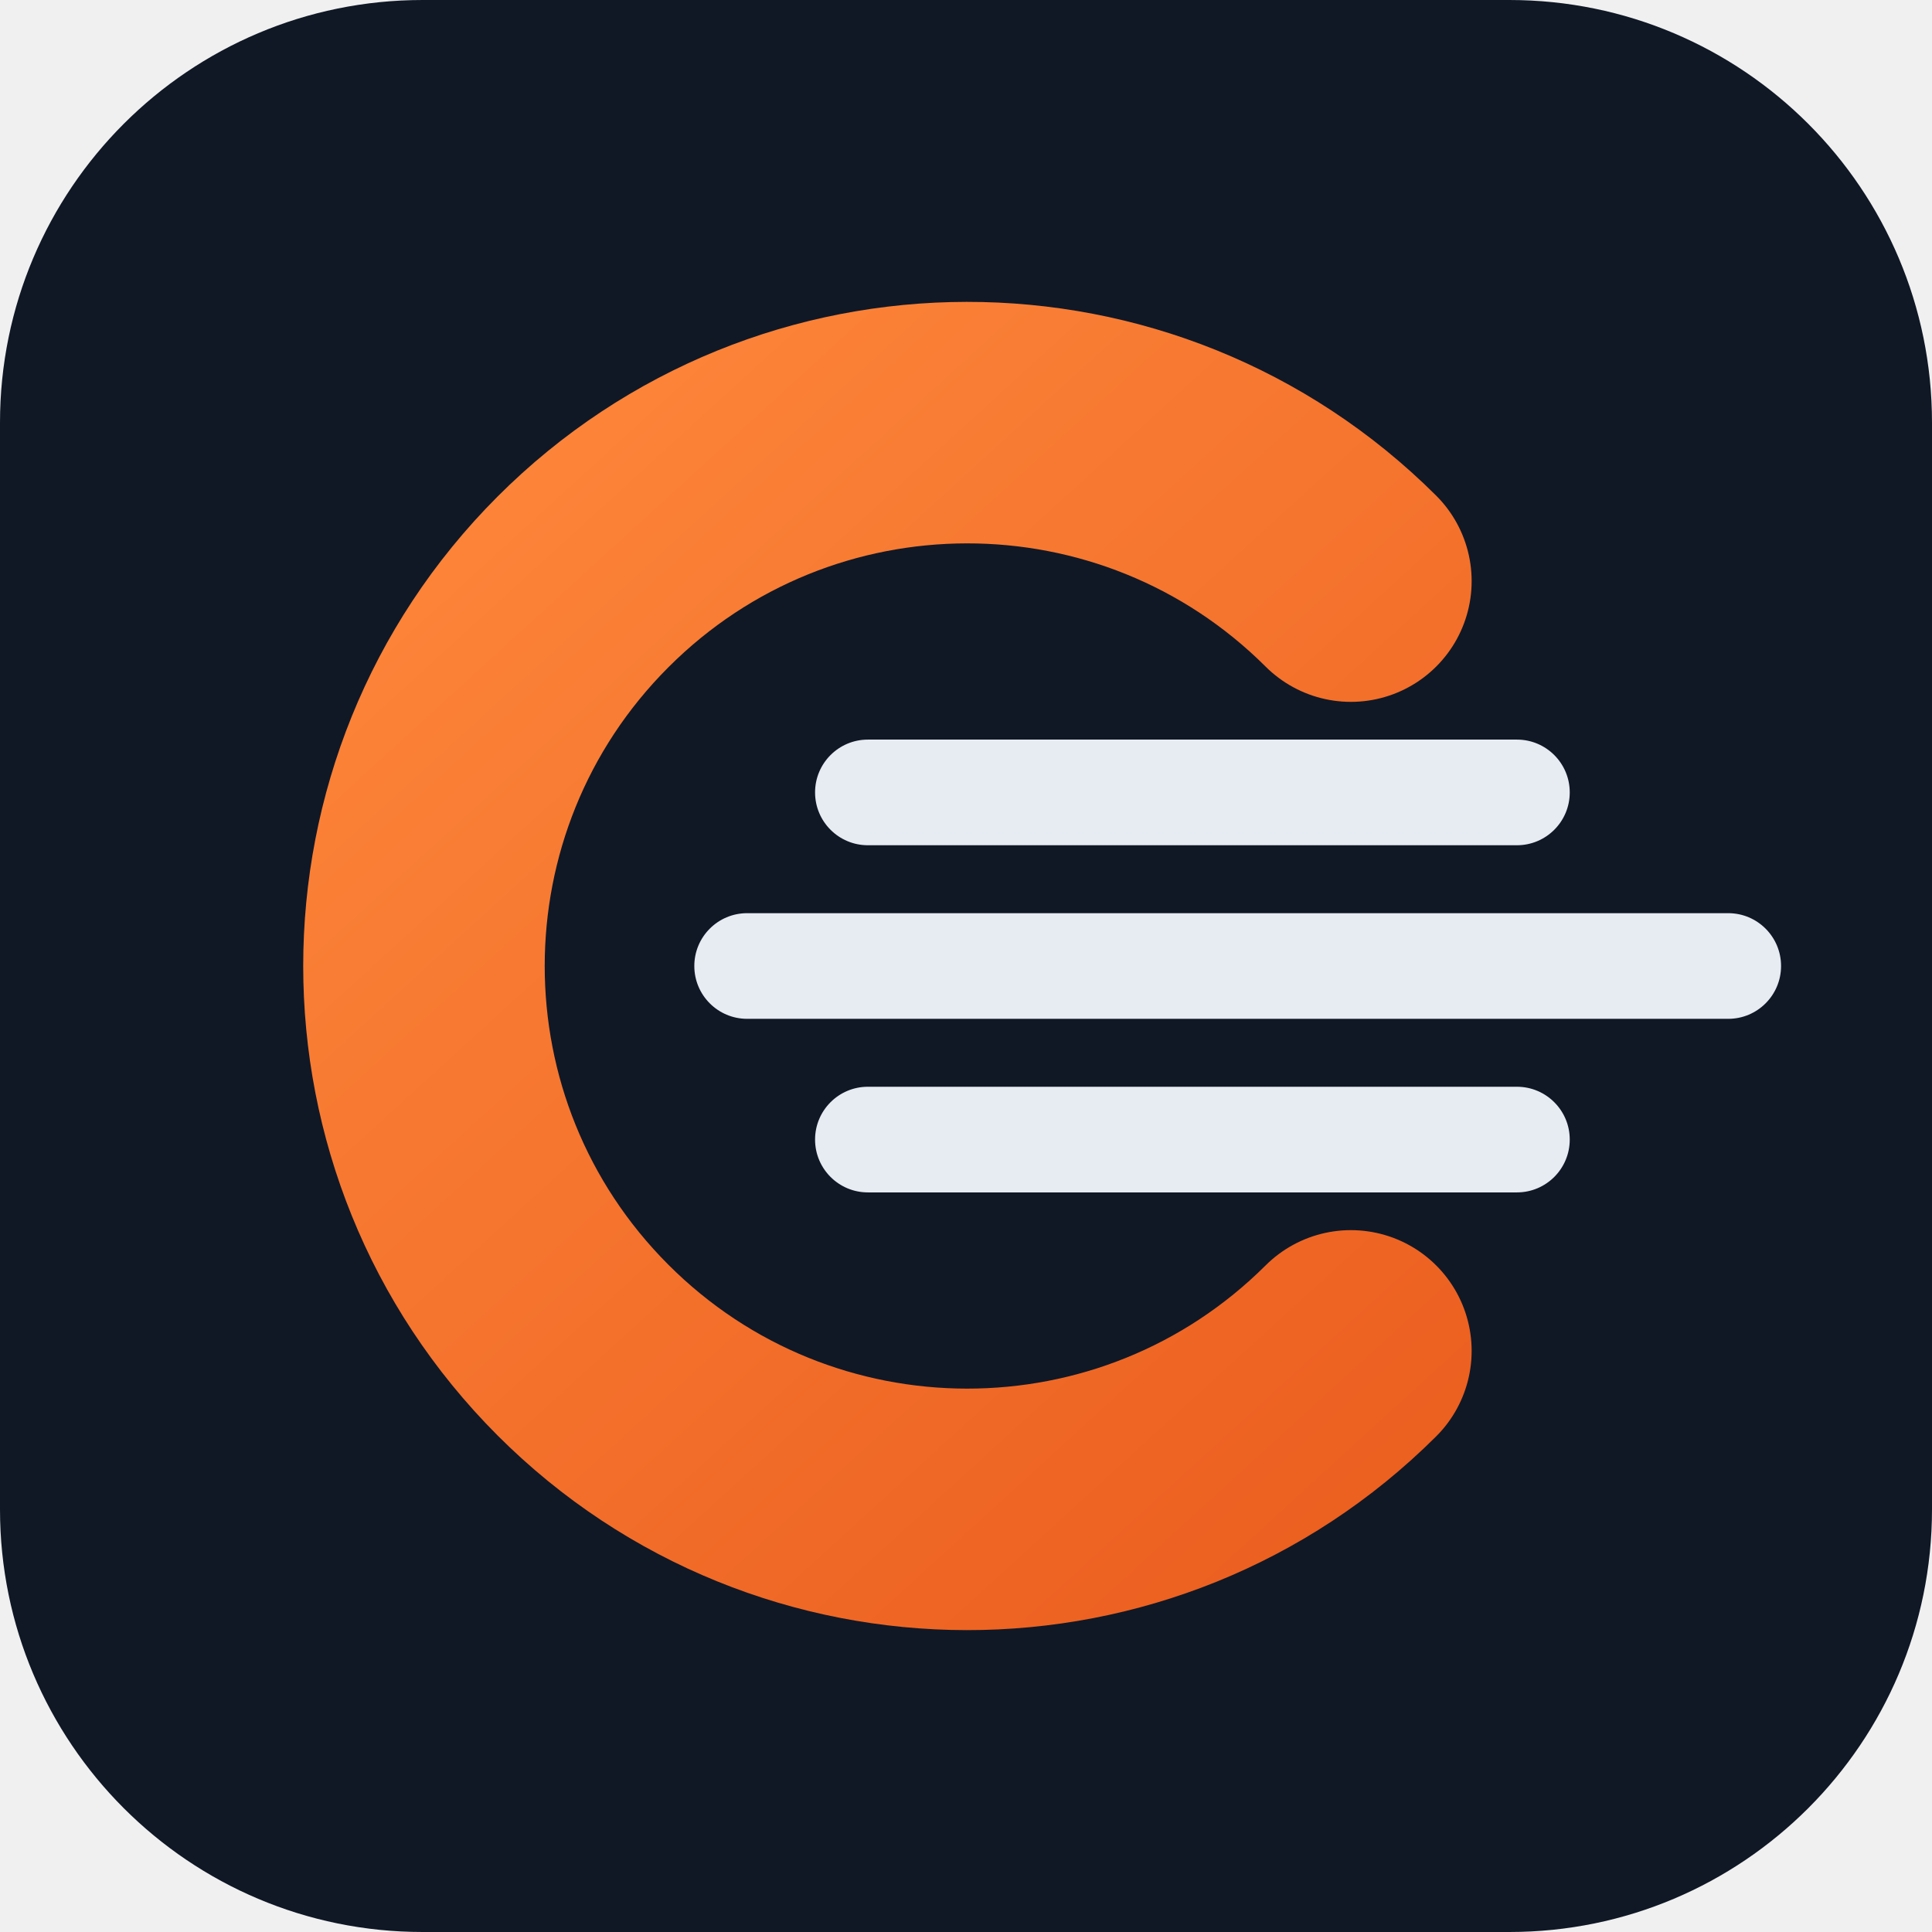
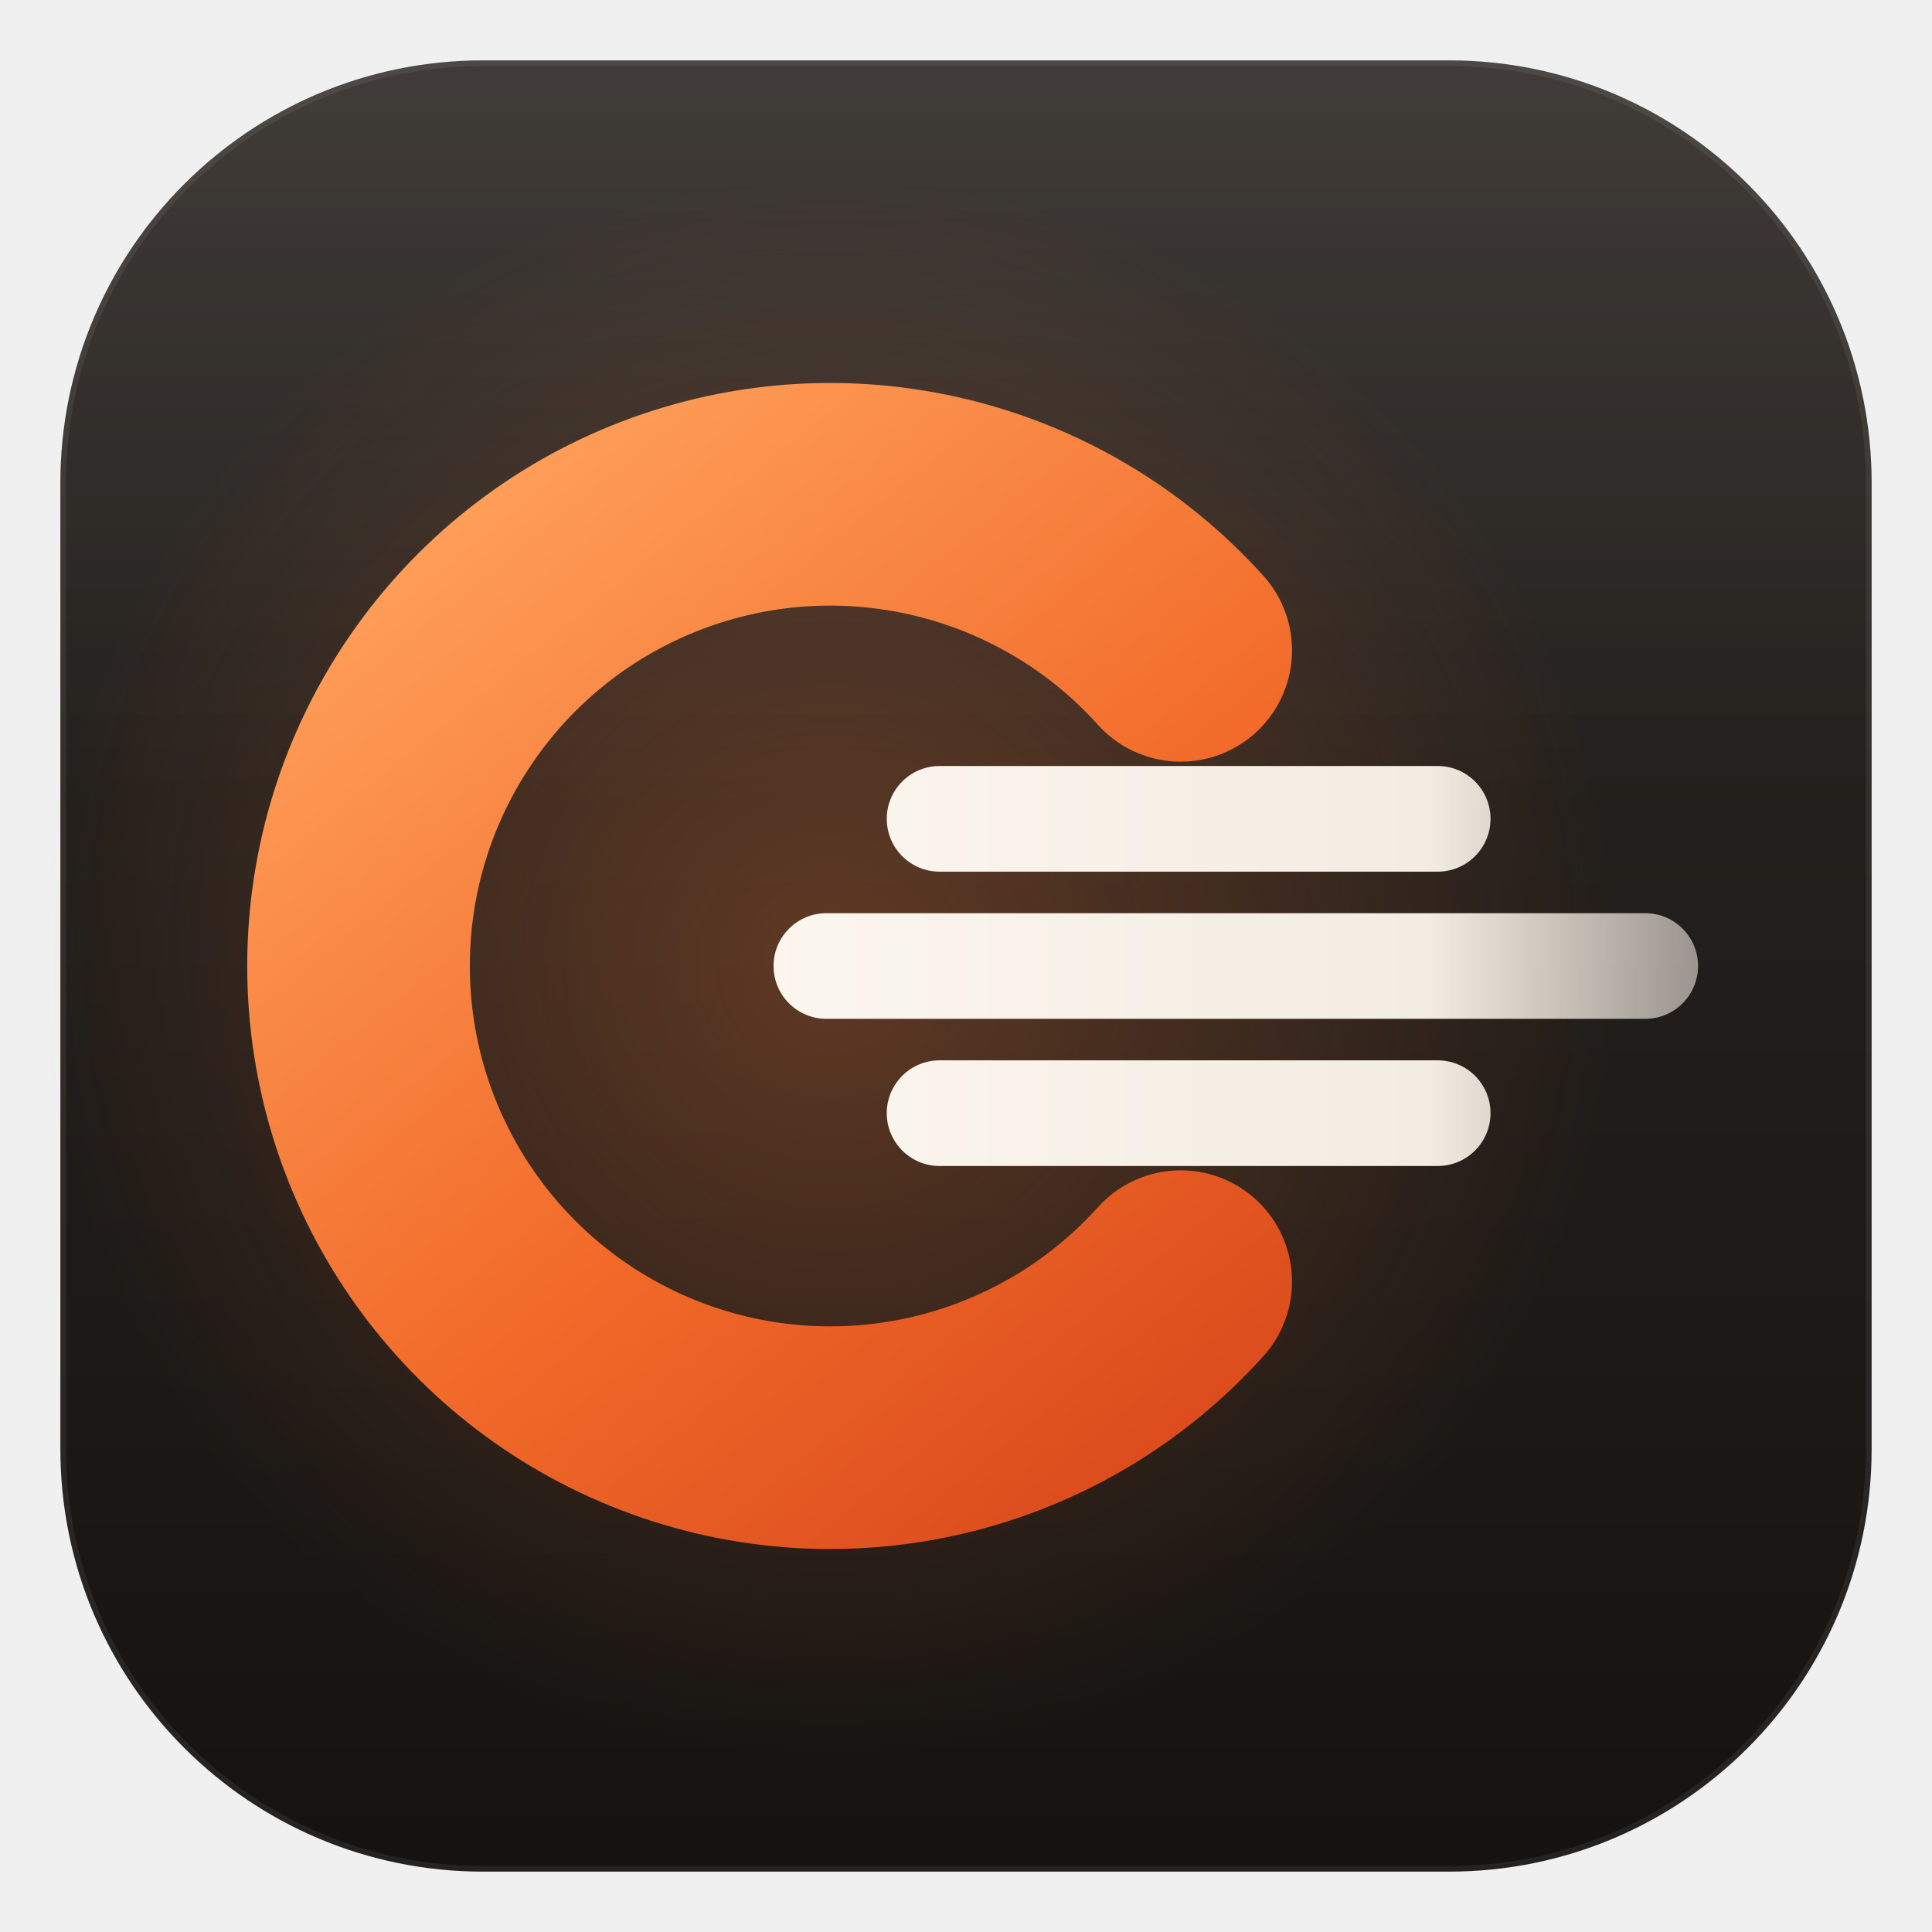
- <svg xmlns="http://www.w3.org/2000/svg" viewBox="0 0 128 128" fill="none">
+ <svg xmlns="http://www.w3.org/2000/svg" viewBox="0 0 1024 1024" fill="none">
  <defs>
-     <linearGradient id="ember" x1="24" y1="20" x2="108" y2="112" gradientUnits="userSpaceOnUse">
-       <stop stop-color="#FF8A3D" />
-       <stop offset="1" stop-color="#E8571A" />
+     <linearGradient id="bg" x1="512" y1="0" x2="512" y2="1024" gradientUnits="userSpaceOnUse">
+       <stop stop-color="#2E2925" />
+       <stop offset="1" stop-color="#141210" />
+     </linearGradient>
+     <radialGradient id="glow" cx="440" cy="512" r="420" gradientUnits="userSpaceOnUse">
+       <stop stop-color="#F27A3A" stop-opacity=".30" />
+       <stop offset="1" stop-color="#F27A3A" stop-opacity="0" />
+     </radialGradient>
+     <linearGradient id="ember" x1="230" y1="250" x2="660" y2="780" gradientUnits="userSpaceOnUse">
+       <stop stop-color="#FFA15C" />
+       <stop offset=".55" stop-color="#F26B2A" />
+       <stop offset="1" stop-color="#D9481C" />
+     </linearGradient>
+     <linearGradient id="bar" x1="400" y1="0" x2="910" y2="0" gradientUnits="userSpaceOnUse">
+       <stop stop-color="#FBF6EF" />
+       <stop offset=".7" stop-color="#F3ECE2" />
+       <stop offset="1" stop-color="#F3ECE2" stop-opacity=".55" />
+     </linearGradient>
+     <linearGradient id="shine" x1="512" y1="0" x2="512" y2="420" gradientUnits="userSpaceOnUse">
+       <stop stop-color="#fff" stop-opacity=".10" />
+       <stop offset="1" stop-color="#fff" stop-opacity="0" />
    </linearGradient>
  </defs>
-   <rect width="128" height="128" rx="28" fill="#101826" />
-   <path d="M89.5 38.5A36 36 0 1 0 89.5 89.5" stroke="url(#ember)" stroke-width="16" stroke-linecap="round" />
-   <rect x="54" y="49" width="50" height="7" rx="3.5" fill="#E7EBF2" />
-   <rect x="46" y="60.5" width="72" height="7" rx="3.5" fill="#E7EBF2" />
-   <rect x="54" y="72" width="50" height="7" rx="3.5" fill="#E7EBF2" />
+   <rect x="32" y="32" width="960" height="960" rx="224" fill="url(#bg)" />
+   <rect x="32" y="32" width="960" height="960" rx="224" fill="url(#shine)" />
+   <rect x="33.5" y="33.5" width="957" height="957" rx="222.5" stroke="#fff" stroke-opacity=".07" stroke-width="3" />
+   <circle cx="440" cy="512" r="420" fill="url(#glow)" />
+   <path d="M625.8 344.7A250 250 0 1 0 625.8 679.3" stroke="url(#ember)" stroke-width="118" stroke-linecap="round" />
+   <rect x="470" y="406" width="320" height="56" rx="28" fill="url(#bar)" />
+   <rect x="410" y="484" width="490" height="56" rx="28" fill="url(#bar)" />
+   <rect x="470" y="562" width="320" height="56" rx="28" fill="url(#bar)" />
</svg>
